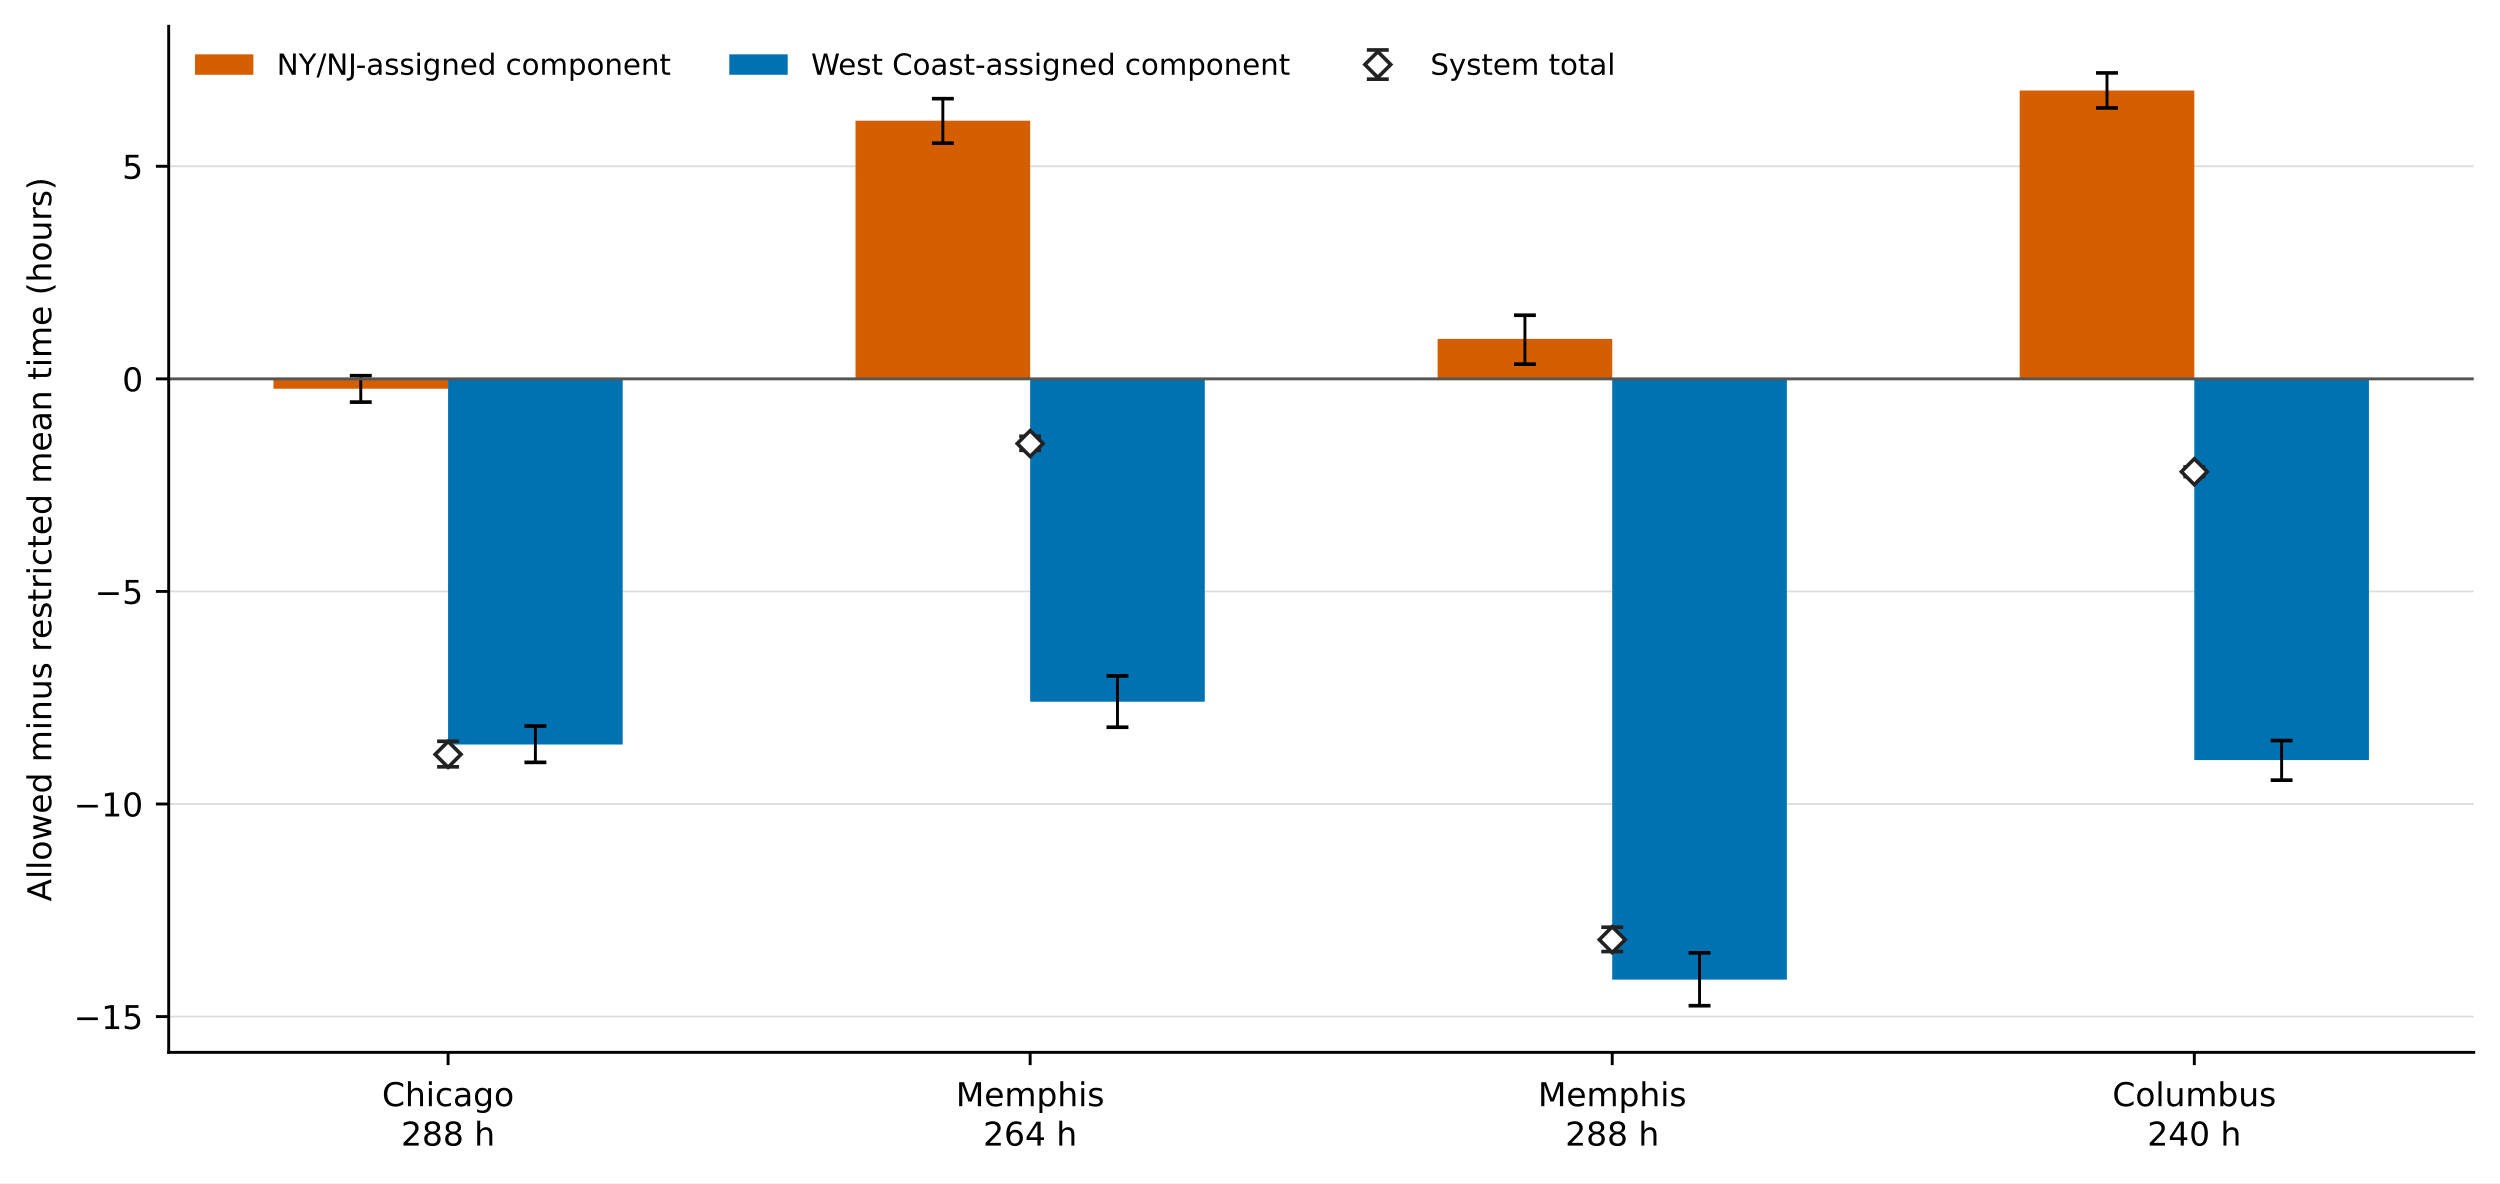
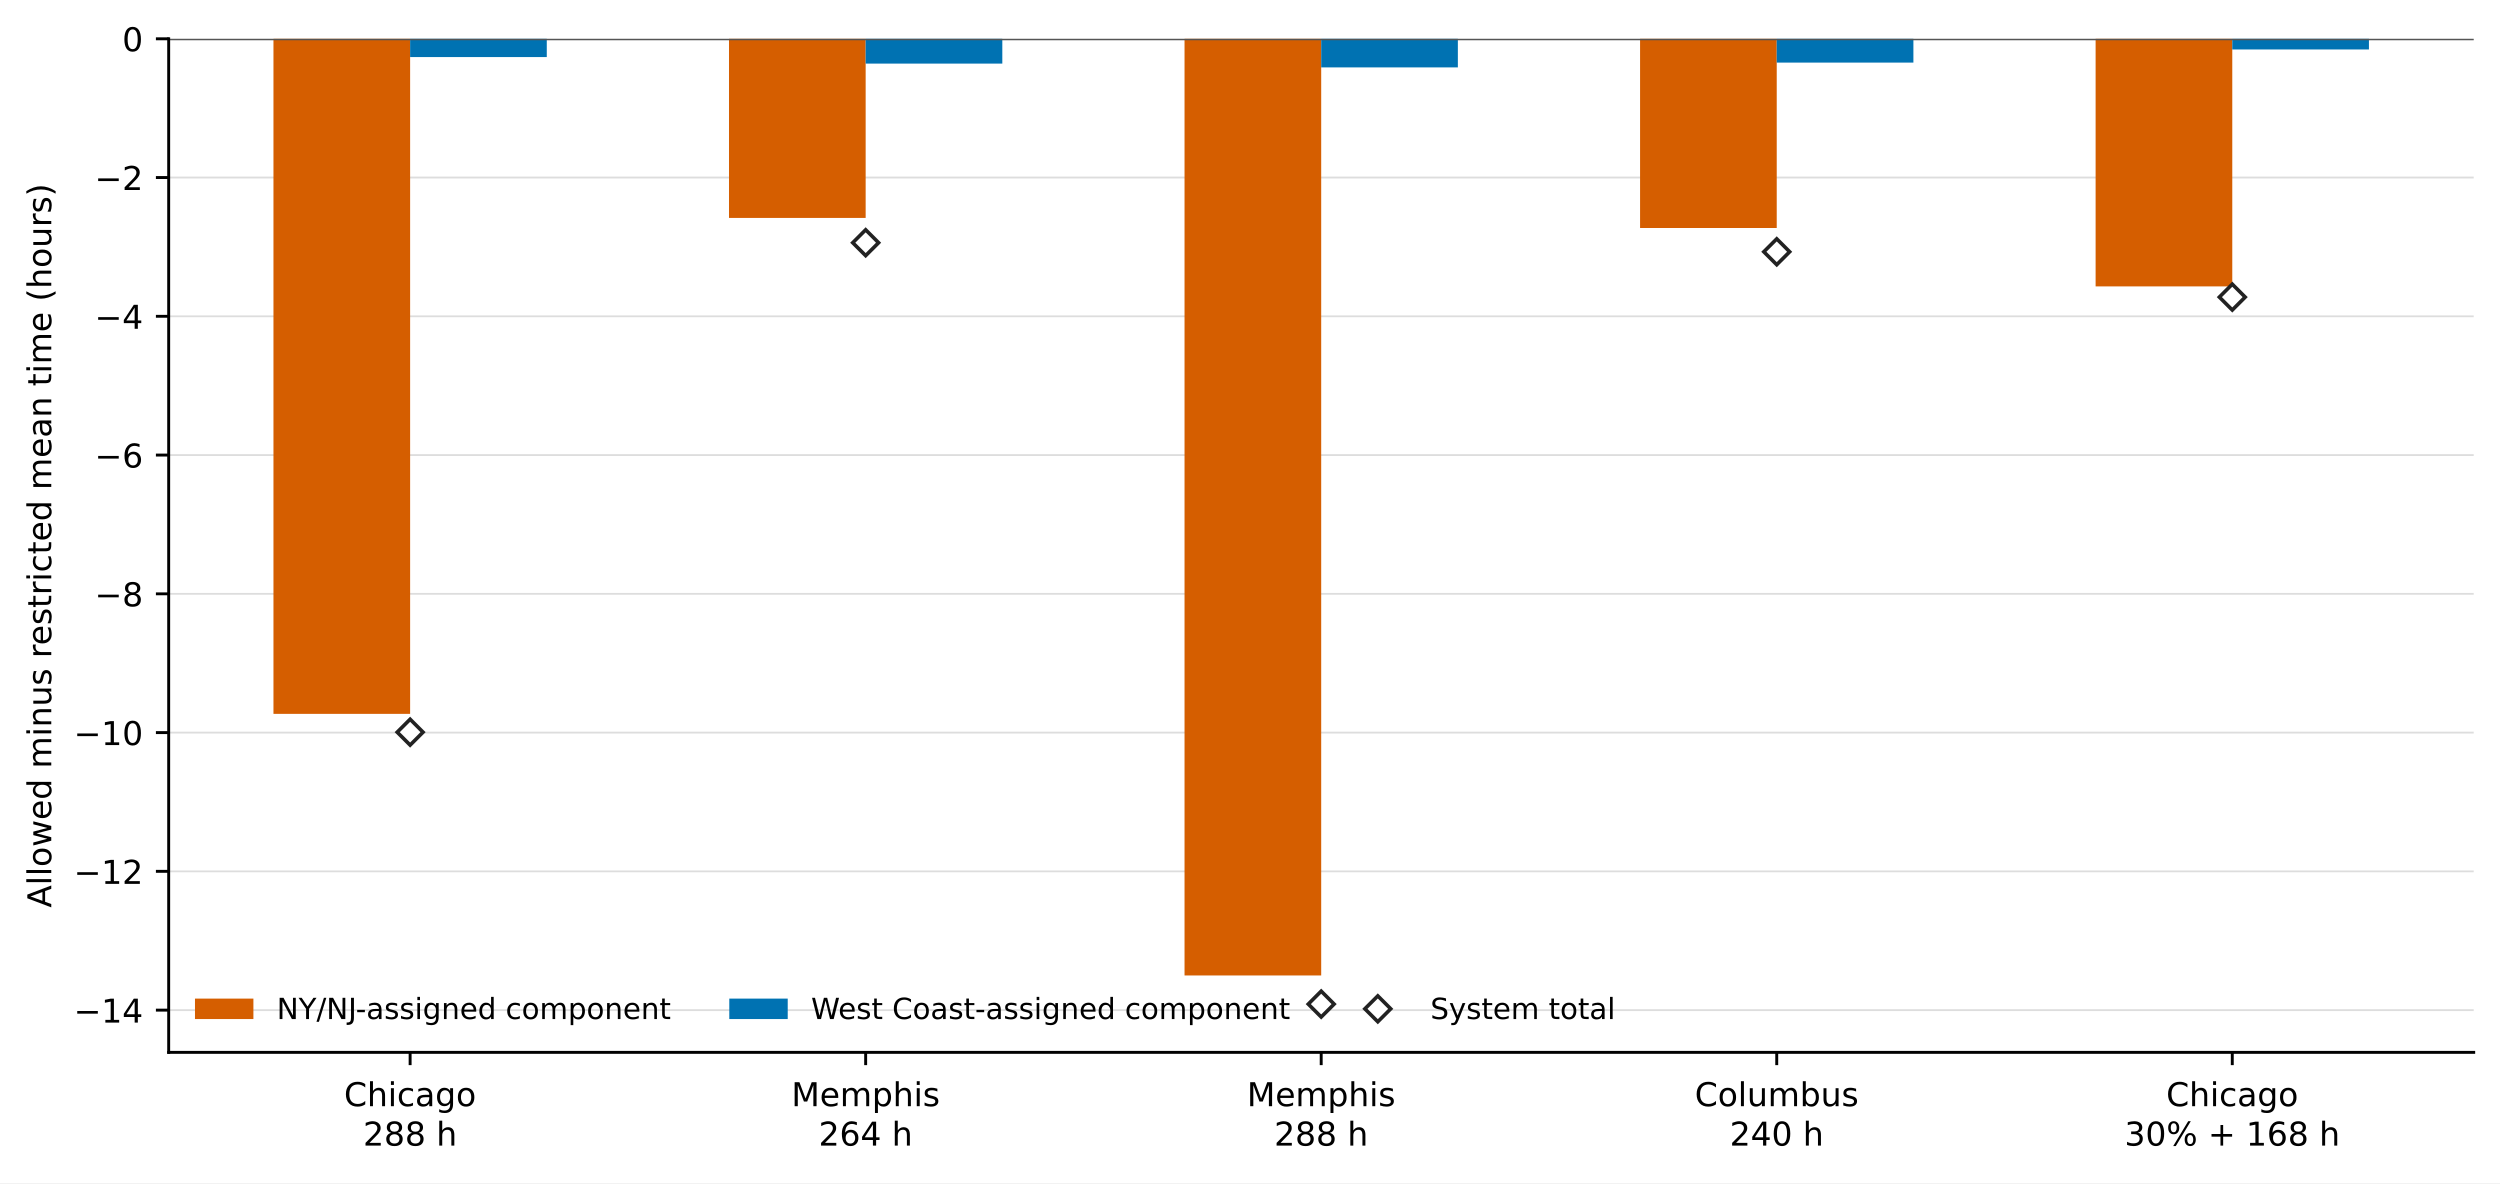
<svg xmlns="http://www.w3.org/2000/svg" xmlns:xlink="http://www.w3.org/1999/xlink" width="684.633pt" height="323.997pt" viewBox="0 0 684.633 323.997" version="1.1">
  <defs>
    <style type="text/css">*{stroke-linejoin: round; stroke-linecap: butt}</style>
  </defs>
  <g id="figure_1">
    <g id="patch_1">
      <path d="M 0 323.997  L 684.633 323.997  L 684.633 0  L 0 0  z " style="fill: #ffffff" />
    </g>
    <g id="axes_1">
      <g id="patch_2">
-         <path d="M 46.195 288.192  L 677.433 288.192  L 677.433 7.2  L 46.195 7.2  z " style="fill: #ffffff" />
+         <path d="M 46.195 288.192  L 677.433 288.192  L 677.433 10.619  L 46.195 10.619  z " style="fill: #ffffff" />
      </g>
      <g id="matplotlib.axis_1">
        <g id="xtick_1">
          <g id="line2d_1">
            <defs>
-               <path id="m48a82b9128" d="M 0 0  L 0 3.5  " style="stroke: #000000; stroke-width: 0.8" />
+               <path id="mee4e8569e4" d="M 0 0  L 0 3.5  " style="stroke: #000000; stroke-width: 0.8" />
            </defs>
            <g>
-               <use xlink:href="#m48a82b9128" x="122.709" y="288.192" style="stroke: #000000; stroke-width: 0.8" />
+               <use xlink:href="#mee4e8569e4" x="112.313" y="288.192" style="stroke: #000000; stroke-width: 0.8" />
            </g>
          </g>
          <g id="text_1">
-             <text style="font-size: 9px; font-family: 'DejaVu Sans'" transform="translate(104.6221 302.9317)">Chicago</text>
-             <text style="font-size: 9px; font-family: 'DejaVu Sans'" transform="translate(109.8372 313.7342)">288 h</text>
+             <text style="font-size: 9px; font-family: 'DejaVu Sans'" transform="translate(94.22624 302.9317)">Chicago</text>
+             <text style="font-size: 9px; font-family: 'DejaVu Sans'" transform="translate(99.44132 313.7342)">288 h</text>
          </g>
        </g>
        <g id="xtick_2">
          <g id="line2d_2">
            <g>
-               <use xlink:href="#m48a82b9128" x="282.112" y="288.192" style="stroke: #000000; stroke-width: 0.8" />
+               <use xlink:href="#mee4e8569e4" x="237.063" y="288.192" style="stroke: #000000; stroke-width: 0.8" />
            </g>
          </g>
          <g id="text_2">
-             <text style="font-size: 9px; font-family: 'DejaVu Sans'" transform="translate(261.7742 302.9317)">Memphis</text>
-             <text style="font-size: 9px; font-family: 'DejaVu Sans'" transform="translate(269.2407 313.7342)">264 h</text>
+             <text style="font-size: 9px; font-family: 'DejaVu Sans'" transform="translate(216.7254 302.9317)">Memphis</text>
+             <text style="font-size: 9px; font-family: 'DejaVu Sans'" transform="translate(224.1919 313.7342)">264 h</text>
          </g>
        </g>
        <g id="xtick_3">
          <g id="line2d_3">
            <g>
-               <use xlink:href="#m48a82b9128" x="441.516" y="288.192" style="stroke: #000000; stroke-width: 0.8" />
+               <use xlink:href="#mee4e8569e4" x="361.814" y="288.192" style="stroke: #000000; stroke-width: 0.8" />
            </g>
          </g>
          <g id="text_3">
-             <text style="font-size: 9px; font-family: 'DejaVu Sans'" transform="translate(421.1777 302.9317)">Memphis</text>
-             <text style="font-size: 9px; font-family: 'DejaVu Sans'" transform="translate(428.6442 313.7342)">288 h</text>
+             <text style="font-size: 9px; font-family: 'DejaVu Sans'" transform="translate(341.476 302.9317)">Memphis</text>
+             <text style="font-size: 9px; font-family: 'DejaVu Sans'" transform="translate(348.9425 313.7342)">288 h</text>
          </g>
        </g>
        <g id="xtick_4">
          <g id="line2d_4">
            <g>
-               <use xlink:href="#m48a82b9128" x="600.919" y="288.192" style="stroke: #000000; stroke-width: 0.8" />
+               <use xlink:href="#mee4e8569e4" x="486.564" y="288.192" style="stroke: #000000; stroke-width: 0.8" />
            </g>
          </g>
          <g id="text_4">
-             <text style="font-size: 9px; font-family: 'DejaVu Sans'" transform="translate(578.4852 302.9317)">Columbus</text>
-             <text style="font-size: 9px; font-family: 'DejaVu Sans'" transform="translate(588.0477 313.7342)">240 h</text>
+             <text style="font-size: 9px; font-family: 'DejaVu Sans'" transform="translate(464.1305 302.9317)">Columbus</text>
+             <text style="font-size: 9px; font-family: 'DejaVu Sans'" transform="translate(473.693 313.7342)">240 h</text>
+           </g>
+         </g>
+         <g id="xtick_5">
+           <g id="line2d_5">
+             <g>
+               <use xlink:href="#mee4e8569e4" x="611.315" y="288.192" style="stroke: #000000; stroke-width: 0.8" />
+             </g>
+           </g>
+           <g id="text_5">
+             <text style="font-size: 9px; font-family: 'DejaVu Sans'" transform="translate(593.2285 302.9317)">Chicago</text>
+             <text style="font-size: 9px; font-family: 'DejaVu Sans'" transform="translate(581.8105 313.7342)">30% + 168 h</text>
          </g>
        </g>
      </g>
      <g id="matplotlib.axis_2">
        <g id="ytick_1">
-           <g id="line2d_5">
-             <path d="M 46.195 278.394  L 677.433 278.394  " clip-path="url(#pc35790f4d3)" style="fill: none; stroke: #dddddd; stroke-width: 0.5; stroke-linecap: square" />
-           </g>
          <g id="line2d_6">
+             <path d="M 46.195 276.625  L 677.433 276.625  " clip-path="url(#p25c4a8e8c4)" style="fill: none; stroke: #dddddd; stroke-width: 0.5; stroke-linecap: square" />
+           </g>
+           <g id="line2d_7">
            <defs>
-               <path id="m7b490f0051" d="M 0 0  L -3.5 0  " style="stroke: #000000; stroke-width: 0.8" />
+               <path id="m7a8f1714f8" d="M 0 0  L -3.5 0  " style="stroke: #000000; stroke-width: 0.8" />
            </defs>
            <g>
-               <use xlink:href="#m7b490f0051" x="46.195" y="278.394" style="stroke: #000000; stroke-width: 0.8" />
-             </g>
-           </g>
-           <g id="text_5">
-             <text style="font-size: 9px; font-family: 'DejaVu Sans'; text-anchor: end" x="39.195" y="281.813" transform="rotate(-0 39.19492 281.8132)">−15</text>
+               <use xlink:href="#m7a8f1714f8" x="46.195" y="276.625" style="stroke: #000000; stroke-width: 0.8" />
+             </g>
+           </g>
+           <g id="text_6">
+             <text style="font-size: 9px; font-family: 'DejaVu Sans'; text-anchor: end" x="39.195" y="280.044" transform="rotate(-0 39.19492 280.044)">−14</text>
          </g>
        </g>
        <g id="ytick_2">
-           <g id="line2d_7">
-             <path d="M 46.195 220.18  L 677.433 220.18  " clip-path="url(#pc35790f4d3)" style="fill: none; stroke: #dddddd; stroke-width: 0.5; stroke-linecap: square" />
-           </g>
          <g id="line2d_8">
-             <g>
-               <use xlink:href="#m7b490f0051" x="46.195" y="220.18" style="stroke: #000000; stroke-width: 0.8" />
-             </g>
-           </g>
-           <g id="text_6">
-             <text style="font-size: 9px; font-family: 'DejaVu Sans'; text-anchor: end" x="39.195" y="223.598" transform="rotate(-0 39.19492 223.5985)">−10</text>
+             <path d="M 46.195 238.624  L 677.433 238.624  " clip-path="url(#p25c4a8e8c4)" style="fill: none; stroke: #dddddd; stroke-width: 0.5; stroke-linecap: square" />
+           </g>
+           <g id="line2d_9">
+             <g>
+               <use xlink:href="#m7a8f1714f8" x="46.195" y="238.624" style="stroke: #000000; stroke-width: 0.8" />
+             </g>
+           </g>
+           <g id="text_7">
+             <text style="font-size: 9px; font-family: 'DejaVu Sans'; text-anchor: end" x="39.195" y="242.043" transform="rotate(-0 39.19492 242.0431)">−12</text>
          </g>
        </g>
        <g id="ytick_3">
-           <g id="line2d_9">
-             <path d="M 46.195 161.965  L 677.433 161.965  " clip-path="url(#pc35790f4d3)" style="fill: none; stroke: #dddddd; stroke-width: 0.5; stroke-linecap: square" />
-           </g>
          <g id="line2d_10">
-             <g>
-               <use xlink:href="#m7b490f0051" x="46.195" y="161.965" style="stroke: #000000; stroke-width: 0.8" />
-             </g>
-           </g>
-           <g id="text_7">
-             <text style="font-size: 9px; font-family: 'DejaVu Sans'; text-anchor: end" x="39.195" y="165.384" transform="rotate(-0 39.19492 165.3838)">−5</text>
+             <path d="M 46.195 200.623  L 677.433 200.623  " clip-path="url(#p25c4a8e8c4)" style="fill: none; stroke: #dddddd; stroke-width: 0.5; stroke-linecap: square" />
+           </g>
+           <g id="line2d_11">
+             <g>
+               <use xlink:href="#m7a8f1714f8" x="46.195" y="200.623" style="stroke: #000000; stroke-width: 0.8" />
+             </g>
+           </g>
+           <g id="text_8">
+             <text style="font-size: 9px; font-family: 'DejaVu Sans'; text-anchor: end" x="39.195" y="204.042" transform="rotate(-0 39.19492 204.0422)">−10</text>
          </g>
        </g>
        <g id="ytick_4">
-           <g id="line2d_11">
-             <path d="M 46.195 103.75  L 677.433 103.75  " clip-path="url(#pc35790f4d3)" style="fill: none; stroke: #dddddd; stroke-width: 0.5; stroke-linecap: square" />
-           </g>
          <g id="line2d_12">
-             <g>
-               <use xlink:href="#m7b490f0051" x="46.195" y="103.75" style="stroke: #000000; stroke-width: 0.8" />
-             </g>
-           </g>
-           <g id="text_8">
-             <text style="font-size: 9px; font-family: 'DejaVu Sans'; text-anchor: end" x="39.195" y="107.169" transform="rotate(-0 39.19492 107.1691)">0</text>
+             <path d="M 46.195 162.622  L 677.433 162.622  " clip-path="url(#p25c4a8e8c4)" style="fill: none; stroke: #dddddd; stroke-width: 0.5; stroke-linecap: square" />
+           </g>
+           <g id="line2d_13">
+             <g>
+               <use xlink:href="#m7a8f1714f8" x="46.195" y="162.622" style="stroke: #000000; stroke-width: 0.8" />
+             </g>
+           </g>
+           <g id="text_9">
+             <text style="font-size: 9px; font-family: 'DejaVu Sans'; text-anchor: end" x="39.195" y="166.041" transform="rotate(-0 39.19492 166.0414)">−8</text>
          </g>
        </g>
        <g id="ytick_5">
-           <g id="line2d_13">
-             <path d="M 46.195 45.535  L 677.433 45.535  " clip-path="url(#pc35790f4d3)" style="fill: none; stroke: #dddddd; stroke-width: 0.5; stroke-linecap: square" />
-           </g>
          <g id="line2d_14">
-             <g>
-               <use xlink:href="#m7b490f0051" x="46.195" y="45.535" style="stroke: #000000; stroke-width: 0.8" />
-             </g>
-           </g>
-           <g id="text_9">
-             <text style="font-size: 9px; font-family: 'DejaVu Sans'; text-anchor: end" x="39.195" y="48.954" transform="rotate(-0 39.19492 48.95443)">5</text>
-           </g>
-         </g>
-         <g id="text_10">
-           <text style="font-size: 9px; font-family: 'DejaVu Sans'; text-anchor: middle" x="14.039" y="147.696" transform="rotate(-90 14.03859 147.6961)">Allowed minus restricted mean time (hours)</text>
+             <path d="M 46.195 124.622  L 677.433 124.622  " clip-path="url(#p25c4a8e8c4)" style="fill: none; stroke: #dddddd; stroke-width: 0.5; stroke-linecap: square" />
+           </g>
+           <g id="line2d_15">
+             <g>
+               <use xlink:href="#m7a8f1714f8" x="46.195" y="124.622" style="stroke: #000000; stroke-width: 0.8" />
+             </g>
+           </g>
+           <g id="text_10">
+             <text style="font-size: 9px; font-family: 'DejaVu Sans'; text-anchor: end" x="39.195" y="128.04" transform="rotate(-0 39.19492 128.0405)">−6</text>
+           </g>
+         </g>
+         <g id="ytick_6">
+           <g id="line2d_16">
+             <path d="M 46.195 86.621  L 677.433 86.621  " clip-path="url(#p25c4a8e8c4)" style="fill: none; stroke: #dddddd; stroke-width: 0.5; stroke-linecap: square" />
+           </g>
+           <g id="line2d_17">
+             <g>
+               <use xlink:href="#m7a8f1714f8" x="46.195" y="86.621" style="stroke: #000000; stroke-width: 0.8" />
+             </g>
+           </g>
+           <g id="text_11">
+             <text style="font-size: 9px; font-family: 'DejaVu Sans'; text-anchor: end" x="39.195" y="90.04" transform="rotate(-0 39.19492 90.03963)">−4</text>
+           </g>
+         </g>
+         <g id="ytick_7">
+           <g id="line2d_18">
+             <path d="M 46.195 48.62  L 677.433 48.62  " clip-path="url(#p25c4a8e8c4)" style="fill: none; stroke: #dddddd; stroke-width: 0.5; stroke-linecap: square" />
+           </g>
+           <g id="line2d_19">
+             <g>
+               <use xlink:href="#m7a8f1714f8" x="46.195" y="48.62" style="stroke: #000000; stroke-width: 0.8" />
+             </g>
+           </g>
+           <g id="text_12">
+             <text style="font-size: 9px; font-family: 'DejaVu Sans'; text-anchor: end" x="39.195" y="52.039" transform="rotate(-0 39.19492 52.03876)">−2</text>
+           </g>
+         </g>
+         <g id="ytick_8">
+           <g id="line2d_20">
+             <path d="M 46.195 10.619  L 677.433 10.619  " clip-path="url(#p25c4a8e8c4)" style="fill: none; stroke: #dddddd; stroke-width: 0.5; stroke-linecap: square" />
+           </g>
+           <g id="line2d_21">
+             <g>
+               <use xlink:href="#m7a8f1714f8" x="46.195" y="10.619" style="stroke: #000000; stroke-width: 0.8" />
+             </g>
+           </g>
+           <g id="text_13">
+             <text style="font-size: 9px; font-family: 'DejaVu Sans'; text-anchor: end" x="39.195" y="14.038" transform="rotate(-0 39.19492 14.03789)">0</text>
+           </g>
+         </g>
+         <g id="text_14">
+           <text style="font-size: 9px; font-family: 'DejaVu Sans'; text-anchor: middle" x="14.039" y="149.406" transform="rotate(-90 14.03859 149.4056)">Allowed minus restricted mean time (hours)</text>
        </g>
      </g>
      <g id="patch_3">
-         <path d="M 74.888 103.75  L 122.709 103.75  L 122.709 106.452  L 74.888 106.452  z " clip-path="url(#pc35790f4d3)" style="fill: #d55e00" />
+         <path d="M 74.888 10.619  L 112.313 10.619  L 112.313 195.494  L 74.888 195.494  z " clip-path="url(#p25c4a8e8c4)" style="fill: #d55e00" />
      </g>
      <g id="patch_4">
-         <path d="M 234.291 103.75  L 282.112 103.75  L 282.112 33.054  L 234.291 33.054  z " clip-path="url(#pc35790f4d3)" style="fill: #d55e00" />
+         <path d="M 199.638 10.619  L 237.063 10.619  L 237.063 59.678  L 199.638 59.678  z " clip-path="url(#p25c4a8e8c4)" style="fill: #d55e00" />
      </g>
      <g id="patch_5">
-         <path d="M 393.695 103.75  L 441.516 103.75  L 441.516 92.812  L 393.695 92.812  z " clip-path="url(#pc35790f4d3)" style="fill: #d55e00" />
+         <path d="M 324.389 10.619  L 361.814 10.619  L 361.814 267.138  L 324.389 267.138  z " clip-path="url(#p25c4a8e8c4)" style="fill: #d55e00" />
      </g>
      <g id="patch_6">
-         <path d="M 553.098 103.75  L 600.919 103.75  L 600.919 24.79  L 553.098 24.79  z " clip-path="url(#pc35790f4d3)" style="fill: #d55e00" />
+         <path d="M 449.139 10.619  L 486.564 10.619  L 486.564 62.433  L 449.139 62.433  z " clip-path="url(#p25c4a8e8c4)" style="fill: #d55e00" />
      </g>
      <g id="patch_7">
-         <path d="M 122.709 103.75  L 170.53 103.75  L 170.53 203.888  L 122.709 203.888  z " clip-path="url(#pc35790f4d3)" style="fill: #0072b2" />
+         <path d="M 573.89 10.619  L 611.315 10.619  L 611.315 78.427  L 573.89 78.427  z " clip-path="url(#p25c4a8e8c4)" style="fill: #d55e00" />
      </g>
      <g id="patch_8">
-         <path d="M 282.112 103.75  L 329.933 103.75  L 329.933 192.17  L 282.112 192.17  z " clip-path="url(#pc35790f4d3)" style="fill: #0072b2" />
+         <path d="M 112.313 10.619  L 149.738 10.619  L 149.738 15.633  L 112.313 15.633  z " clip-path="url(#p25c4a8e8c4)" style="fill: #0072b2" />
      </g>
      <g id="patch_9">
-         <path d="M 441.516 103.75  L 489.337 103.75  L 489.337 268.272  L 441.516 268.272  z " clip-path="url(#pc35790f4d3)" style="fill: #0072b2" />
+         <path d="M 237.063 10.619  L 274.488 10.619  L 274.488 17.41  L 237.063 17.41  z " clip-path="url(#p25c4a8e8c4)" style="fill: #0072b2" />
      </g>
      <g id="patch_10">
-         <path d="M 600.919 103.75  L 648.74 103.75  L 648.74 208.149  L 600.919 208.149  z " clip-path="url(#pc35790f4d3)" style="fill: #0072b2" />
-       </g>
-       <g id="LineCollection_1">
-         <path d="M 98.798 110.119  L 98.798 102.886  " clip-path="url(#pc35790f4d3)" style="fill: none; stroke: #000000; stroke-width: 0.8" />
-         <path d="M 258.202 39.2  L 258.202 27.02  " clip-path="url(#pc35790f4d3)" style="fill: none; stroke: #000000; stroke-width: 0.8" />
-         <path d="M 417.605 99.725  L 417.605 86.331  " clip-path="url(#pc35790f4d3)" style="fill: none; stroke: #000000; stroke-width: 0.8" />
-         <path d="M 577.009 29.56  L 577.009 19.972  " clip-path="url(#pc35790f4d3)" style="fill: none; stroke: #000000; stroke-width: 0.8" />
-       </g>
-       <g id="line2d_15">
+         <path d="M 361.814 10.619  L 399.239 10.619  L 399.239 18.456  L 361.814 18.456  z " clip-path="url(#p25c4a8e8c4)" style="fill: #0072b2" />
+       </g>
+       <g id="patch_11">
+         <path d="M 486.564 10.619  L 523.99 10.619  L 523.99 17.137  L 486.564 17.137  z " clip-path="url(#p25c4a8e8c4)" style="fill: #0072b2" />
+       </g>
+       <g id="patch_12">
+         <path d="M 611.315 10.619  L 648.74 10.619  L 648.74 13.554  L 611.315 13.554  z " clip-path="url(#p25c4a8e8c4)" style="fill: #0072b2" />
+       </g>
+       <g id="line2d_22">
+         <path d="M 46.195 10.619  L 677.433 10.619  " clip-path="url(#p25c4a8e8c4)" style="fill: none; stroke: #555555; stroke-width: 0.8; stroke-linecap: square" />
+       </g>
+       <g id="line2d_23">
        <defs>
-           <path id="mf8a86034fb" d="M 3 0  L -3 -0  " style="stroke: #000000" />
+           <path id="m77988bd5d4" d="M -0 3.536  L 3.536 0  L 0 -3.536  L -3.536 -0  z " style="stroke: #222222; stroke-linejoin: miter" />
        </defs>
-         <g clip-path="url(#pc35790f4d3)">
-           <use xlink:href="#mf8a86034fb" x="98.798" y="110.119" style="fill: #1f77b4; stroke: #000000" />
-           <use xlink:href="#mf8a86034fb" x="258.202" y="39.2" style="fill: #1f77b4; stroke: #000000" />
-           <use xlink:href="#mf8a86034fb" x="417.605" y="99.725" style="fill: #1f77b4; stroke: #000000" />
-           <use xlink:href="#mf8a86034fb" x="577.009" y="29.56" style="fill: #1f77b4; stroke: #000000" />
-         </g>
-       </g>
-       <g id="line2d_16">
-         <g clip-path="url(#pc35790f4d3)">
-           <use xlink:href="#mf8a86034fb" x="98.798" y="102.886" style="fill: #1f77b4; stroke: #000000" />
-           <use xlink:href="#mf8a86034fb" x="258.202" y="27.02" style="fill: #1f77b4; stroke: #000000" />
-           <use xlink:href="#mf8a86034fb" x="417.605" y="86.331" style="fill: #1f77b4; stroke: #000000" />
-           <use xlink:href="#mf8a86034fb" x="577.009" y="19.972" style="fill: #1f77b4; stroke: #000000" />
-         </g>
-       </g>
-       <g id="LineCollection_2">
-         <path d="M 146.619 208.775  L 146.619 198.829  " clip-path="url(#pc35790f4d3)" style="fill: none; stroke: #000000; stroke-width: 0.8" />
-         <path d="M 306.023 199.15  L 306.023 185.1  " clip-path="url(#pc35790f4d3)" style="fill: none; stroke: #000000; stroke-width: 0.8" />
-         <path d="M 465.426 275.42  L 465.426 260.934  " clip-path="url(#pc35790f4d3)" style="fill: none; stroke: #000000; stroke-width: 0.8" />
-         <path d="M 624.83 213.646  L 624.83 202.809  " clip-path="url(#pc35790f4d3)" style="fill: none; stroke: #000000; stroke-width: 0.8" />
-       </g>
-       <g id="line2d_17">
-         <g clip-path="url(#pc35790f4d3)">
-           <use xlink:href="#mf8a86034fb" x="146.619" y="208.775" style="fill: #1f77b4; stroke: #000000" />
-           <use xlink:href="#mf8a86034fb" x="306.023" y="199.15" style="fill: #1f77b4; stroke: #000000" />
-           <use xlink:href="#mf8a86034fb" x="465.426" y="275.42" style="fill: #1f77b4; stroke: #000000" />
-           <use xlink:href="#mf8a86034fb" x="624.83" y="213.646" style="fill: #1f77b4; stroke: #000000" />
-         </g>
-       </g>
-       <g id="line2d_18">
-         <g clip-path="url(#pc35790f4d3)">
-           <use xlink:href="#mf8a86034fb" x="146.619" y="198.829" style="fill: #1f77b4; stroke: #000000" />
-           <use xlink:href="#mf8a86034fb" x="306.023" y="185.1" style="fill: #1f77b4; stroke: #000000" />
-           <use xlink:href="#mf8a86034fb" x="465.426" y="260.934" style="fill: #1f77b4; stroke: #000000" />
-           <use xlink:href="#mf8a86034fb" x="624.83" y="202.809" style="fill: #1f77b4; stroke: #000000" />
-         </g>
-       </g>
-       <g id="LineCollection_3">
-         <path d="M 122.709 209.995  L 122.709 203.009  " clip-path="url(#pc35790f4d3)" style="fill: none; stroke: #222222; stroke-width: 1.5" />
-         <path d="M 282.112 123.323  L 282.112 119.479  " clip-path="url(#pc35790f4d3)" style="fill: none; stroke: #222222; stroke-width: 1.5" />
-         <path d="M 441.516 260.594  L 441.516 253.925  " clip-path="url(#pc35790f4d3)" style="fill: none; stroke: #222222; stroke-width: 1.5" />
-         <path d="M 600.919 130.494  L 600.919 127.851  " clip-path="url(#pc35790f4d3)" style="fill: none; stroke: #222222; stroke-width: 1.5" />
-       </g>
-       <g id="line2d_19">
-         <defs>
-           <path id="m6aa923408a" d="M 3 0  L -3 -0  " style="stroke: #222222" />
-         </defs>
-         <g clip-path="url(#pc35790f4d3)">
-           <use xlink:href="#m6aa923408a" x="122.709" y="209.995" style="fill: #222222; stroke: #222222" />
-           <use xlink:href="#m6aa923408a" x="282.112" y="123.323" style="fill: #222222; stroke: #222222" />
-           <use xlink:href="#m6aa923408a" x="441.516" y="260.594" style="fill: #222222; stroke: #222222" />
-           <use xlink:href="#m6aa923408a" x="600.919" y="130.494" style="fill: #222222; stroke: #222222" />
-         </g>
-       </g>
-       <g id="line2d_20">
-         <g clip-path="url(#pc35790f4d3)">
-           <use xlink:href="#m6aa923408a" x="122.709" y="203.009" style="fill: #222222; stroke: #222222" />
-           <use xlink:href="#m6aa923408a" x="282.112" y="119.479" style="fill: #222222; stroke: #222222" />
-           <use xlink:href="#m6aa923408a" x="441.516" y="253.925" style="fill: #222222; stroke: #222222" />
-           <use xlink:href="#m6aa923408a" x="600.919" y="127.851" style="fill: #222222; stroke: #222222" />
-         </g>
-       </g>
-       <g id="line2d_21">
-         <path d="M 46.195 103.75  L 677.433 103.75  " clip-path="url(#pc35790f4d3)" style="fill: none; stroke: #555555; stroke-width: 0.8; stroke-linecap: square" />
-       </g>
-       <g id="line2d_22">
-         <defs>
-           <path id="me346abf7b4" d="M -0 3.536  L 3.536 0  L 0 -3.536  L -3.536 -0  z " style="stroke: #222222; stroke-linejoin: miter" />
-         </defs>
-         <g clip-path="url(#pc35790f4d3)">
-           <use xlink:href="#me346abf7b4" x="122.709" y="206.59" style="fill: #ffffff; stroke: #222222; stroke-linejoin: miter" />
-           <use xlink:href="#me346abf7b4" x="282.112" y="121.474" style="fill: #ffffff; stroke: #222222; stroke-linejoin: miter" />
-           <use xlink:href="#me346abf7b4" x="441.516" y="257.334" style="fill: #ffffff; stroke: #222222; stroke-linejoin: miter" />
-           <use xlink:href="#me346abf7b4" x="600.919" y="129.189" style="fill: #ffffff; stroke: #222222; stroke-linejoin: miter" />
-         </g>
-       </g>
-       <g id="patch_11">
-         <path d="M 46.195 288.192  L 46.195 7.2  " style="fill: none; stroke: #000000; stroke-width: 0.8; stroke-linejoin: miter; stroke-linecap: square" />
-       </g>
-       <g id="patch_12">
+         <g clip-path="url(#p25c4a8e8c4)">
+           <use xlink:href="#m77988bd5d4" x="112.313" y="200.508" style="fill: #ffffff; stroke: #222222; stroke-linejoin: miter" />
+           <use xlink:href="#m77988bd5d4" x="237.063" y="66.469" style="fill: #ffffff; stroke: #222222; stroke-linejoin: miter" />
+           <use xlink:href="#m77988bd5d4" x="361.814" y="274.974" style="fill: #ffffff; stroke: #222222; stroke-linejoin: miter" />
+           <use xlink:href="#m77988bd5d4" x="486.564" y="68.951" style="fill: #ffffff; stroke: #222222; stroke-linejoin: miter" />
+           <use xlink:href="#m77988bd5d4" x="611.315" y="81.362" style="fill: #ffffff; stroke: #222222; stroke-linejoin: miter" />
+         </g>
+       </g>
+       <g id="patch_13">
+         <path d="M 46.195 288.192  L 46.195 10.619  " style="fill: none; stroke: #000000; stroke-width: 0.8; stroke-linejoin: miter; stroke-linecap: square" />
+       </g>
+       <g id="patch_14">
        <path d="M 46.195 288.192  L 677.433 288.192  " style="fill: none; stroke: #000000; stroke-width: 0.8; stroke-linejoin: miter; stroke-linecap: square" />
      </g>
      <g id="legend_1">
-         <g id="patch_13">
-           <path d="M 53.395 20.479  L 69.395 20.479  L 69.395 14.879  L 53.395 14.879  z " style="fill: #d55e00" />
-         </g>
-         <g id="text_11">
-           <text style="font-size: 8px; font-family: 'DejaVu Sans'; text-anchor: start" x="75.795" y="20.479" transform="rotate(-0 75.79492 20.47875)">NY/NJ-assigned component</text>
-         </g>
-         <g id="patch_14">
-           <path d="M 199.719 20.479  L 215.719 20.479  L 215.719 14.879  L 199.719 14.879  z " style="fill: #0072b2" />
-         </g>
-         <g id="text_12">
-           <text style="font-size: 8px; font-family: 'DejaVu Sans'; text-anchor: start" x="222.119" y="20.479" transform="rotate(-0 222.1187 20.47875)">West Coast-assigned component</text>
-         </g>
-         <g id="LineCollection_4">
-           <path d="M 377.314 21.679  L 377.314 13.679  " style="fill: none; stroke: #222222; stroke-width: 1.5" />
-         </g>
-         <g id="line2d_23">
+         <g id="patch_15">
+           <path d="M 53.395 279.07  L 69.395 279.07  L 69.395 273.47  L 53.395 273.47  z " style="fill: #d55e00" />
+         </g>
+         <g id="text_15">
+           <text style="font-size: 8px; font-family: 'DejaVu Sans'; text-anchor: start" x="75.795" y="279.07" transform="rotate(-0 75.79492 279.0704)">NY/NJ-assigned component</text>
+         </g>
+         <g id="patch_16">
+           <path d="M 199.719 279.07  L 215.719 279.07  L 215.719 273.47  L 199.719 273.47  z " style="fill: #0072b2" />
+         </g>
+         <g id="text_16">
+           <text style="font-size: 8px; font-family: 'DejaVu Sans'; text-anchor: start" x="222.119" y="279.07" transform="rotate(-0 222.1187 279.0704)">West Coast-assigned component</text>
+         </g>
+         <g id="line2d_24" />
+         <g id="line2d_25">
          <g>
-             <use xlink:href="#m6aa923408a" x="377.314" y="21.679" style="fill: #222222; stroke: #222222" />
-           </g>
-         </g>
-         <g id="line2d_24">
-           <g>
-             <use xlink:href="#m6aa923408a" x="377.314" y="13.679" style="fill: #222222; stroke: #222222" />
-           </g>
-         </g>
-         <g id="line2d_25" />
-         <g id="line2d_26">
-           <g>
-             <use xlink:href="#me346abf7b4" x="377.314" y="17.679" style="fill: #ffffff; stroke: #222222; stroke-linejoin: miter" />
-           </g>
-         </g>
-         <g id="text_13">
-           <text style="font-size: 8px; font-family: 'DejaVu Sans'; text-anchor: start" x="391.714" y="20.479" transform="rotate(-0 391.7137 20.47875)">System total</text>
+             <use xlink:href="#m77988bd5d4" x="377.314" y="276.27" style="fill: #ffffff; stroke: #222222; stroke-linejoin: miter" />
+           </g>
+         </g>
+         <g id="text_17">
+           <text style="font-size: 8px; font-family: 'DejaVu Sans'; text-anchor: start" x="391.714" y="279.07" transform="rotate(-0 391.7137 279.0704)">System total</text>
        </g>
      </g>
    </g>
  </g>
  <defs>
-     <clipPath id="pc35790f4d3">
-       <rect x="46.195" y="7.2" width="631.238" height="280.992" />
+     <clipPath id="p25c4a8e8c4">
+       <rect x="46.195" y="10.619" width="631.238" height="277.573" />
    </clipPath>
  </defs>
</svg>
